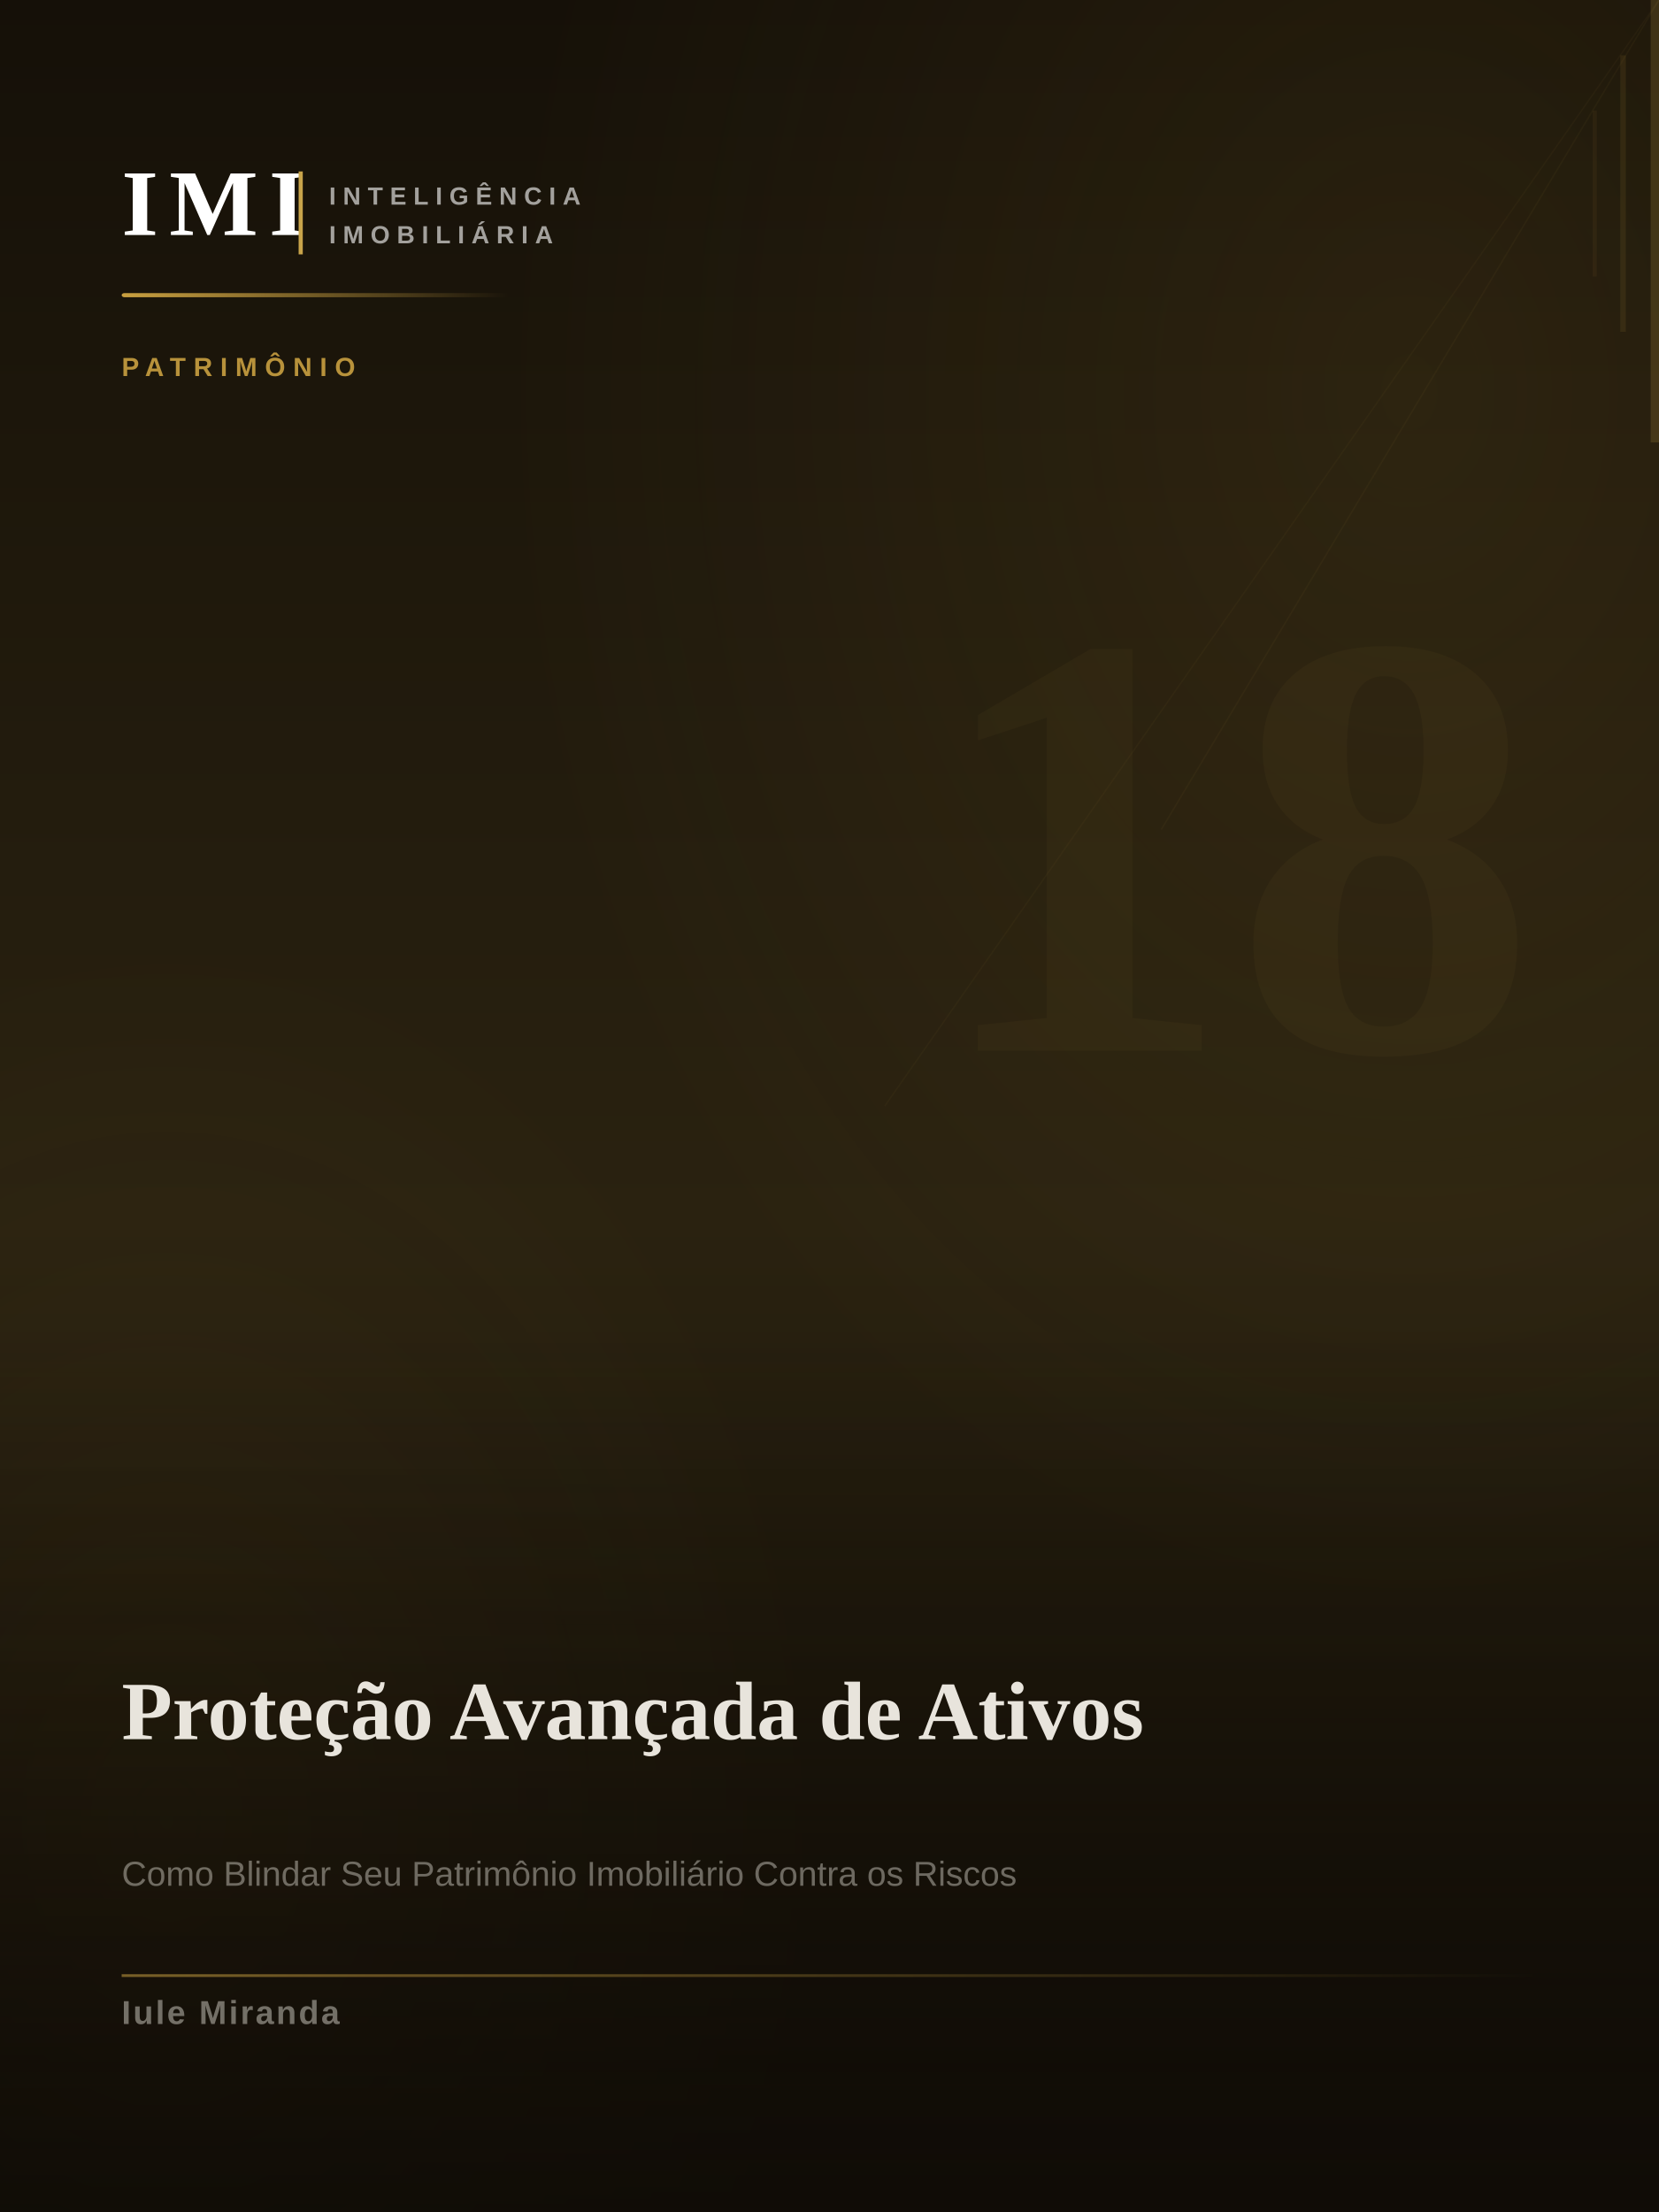
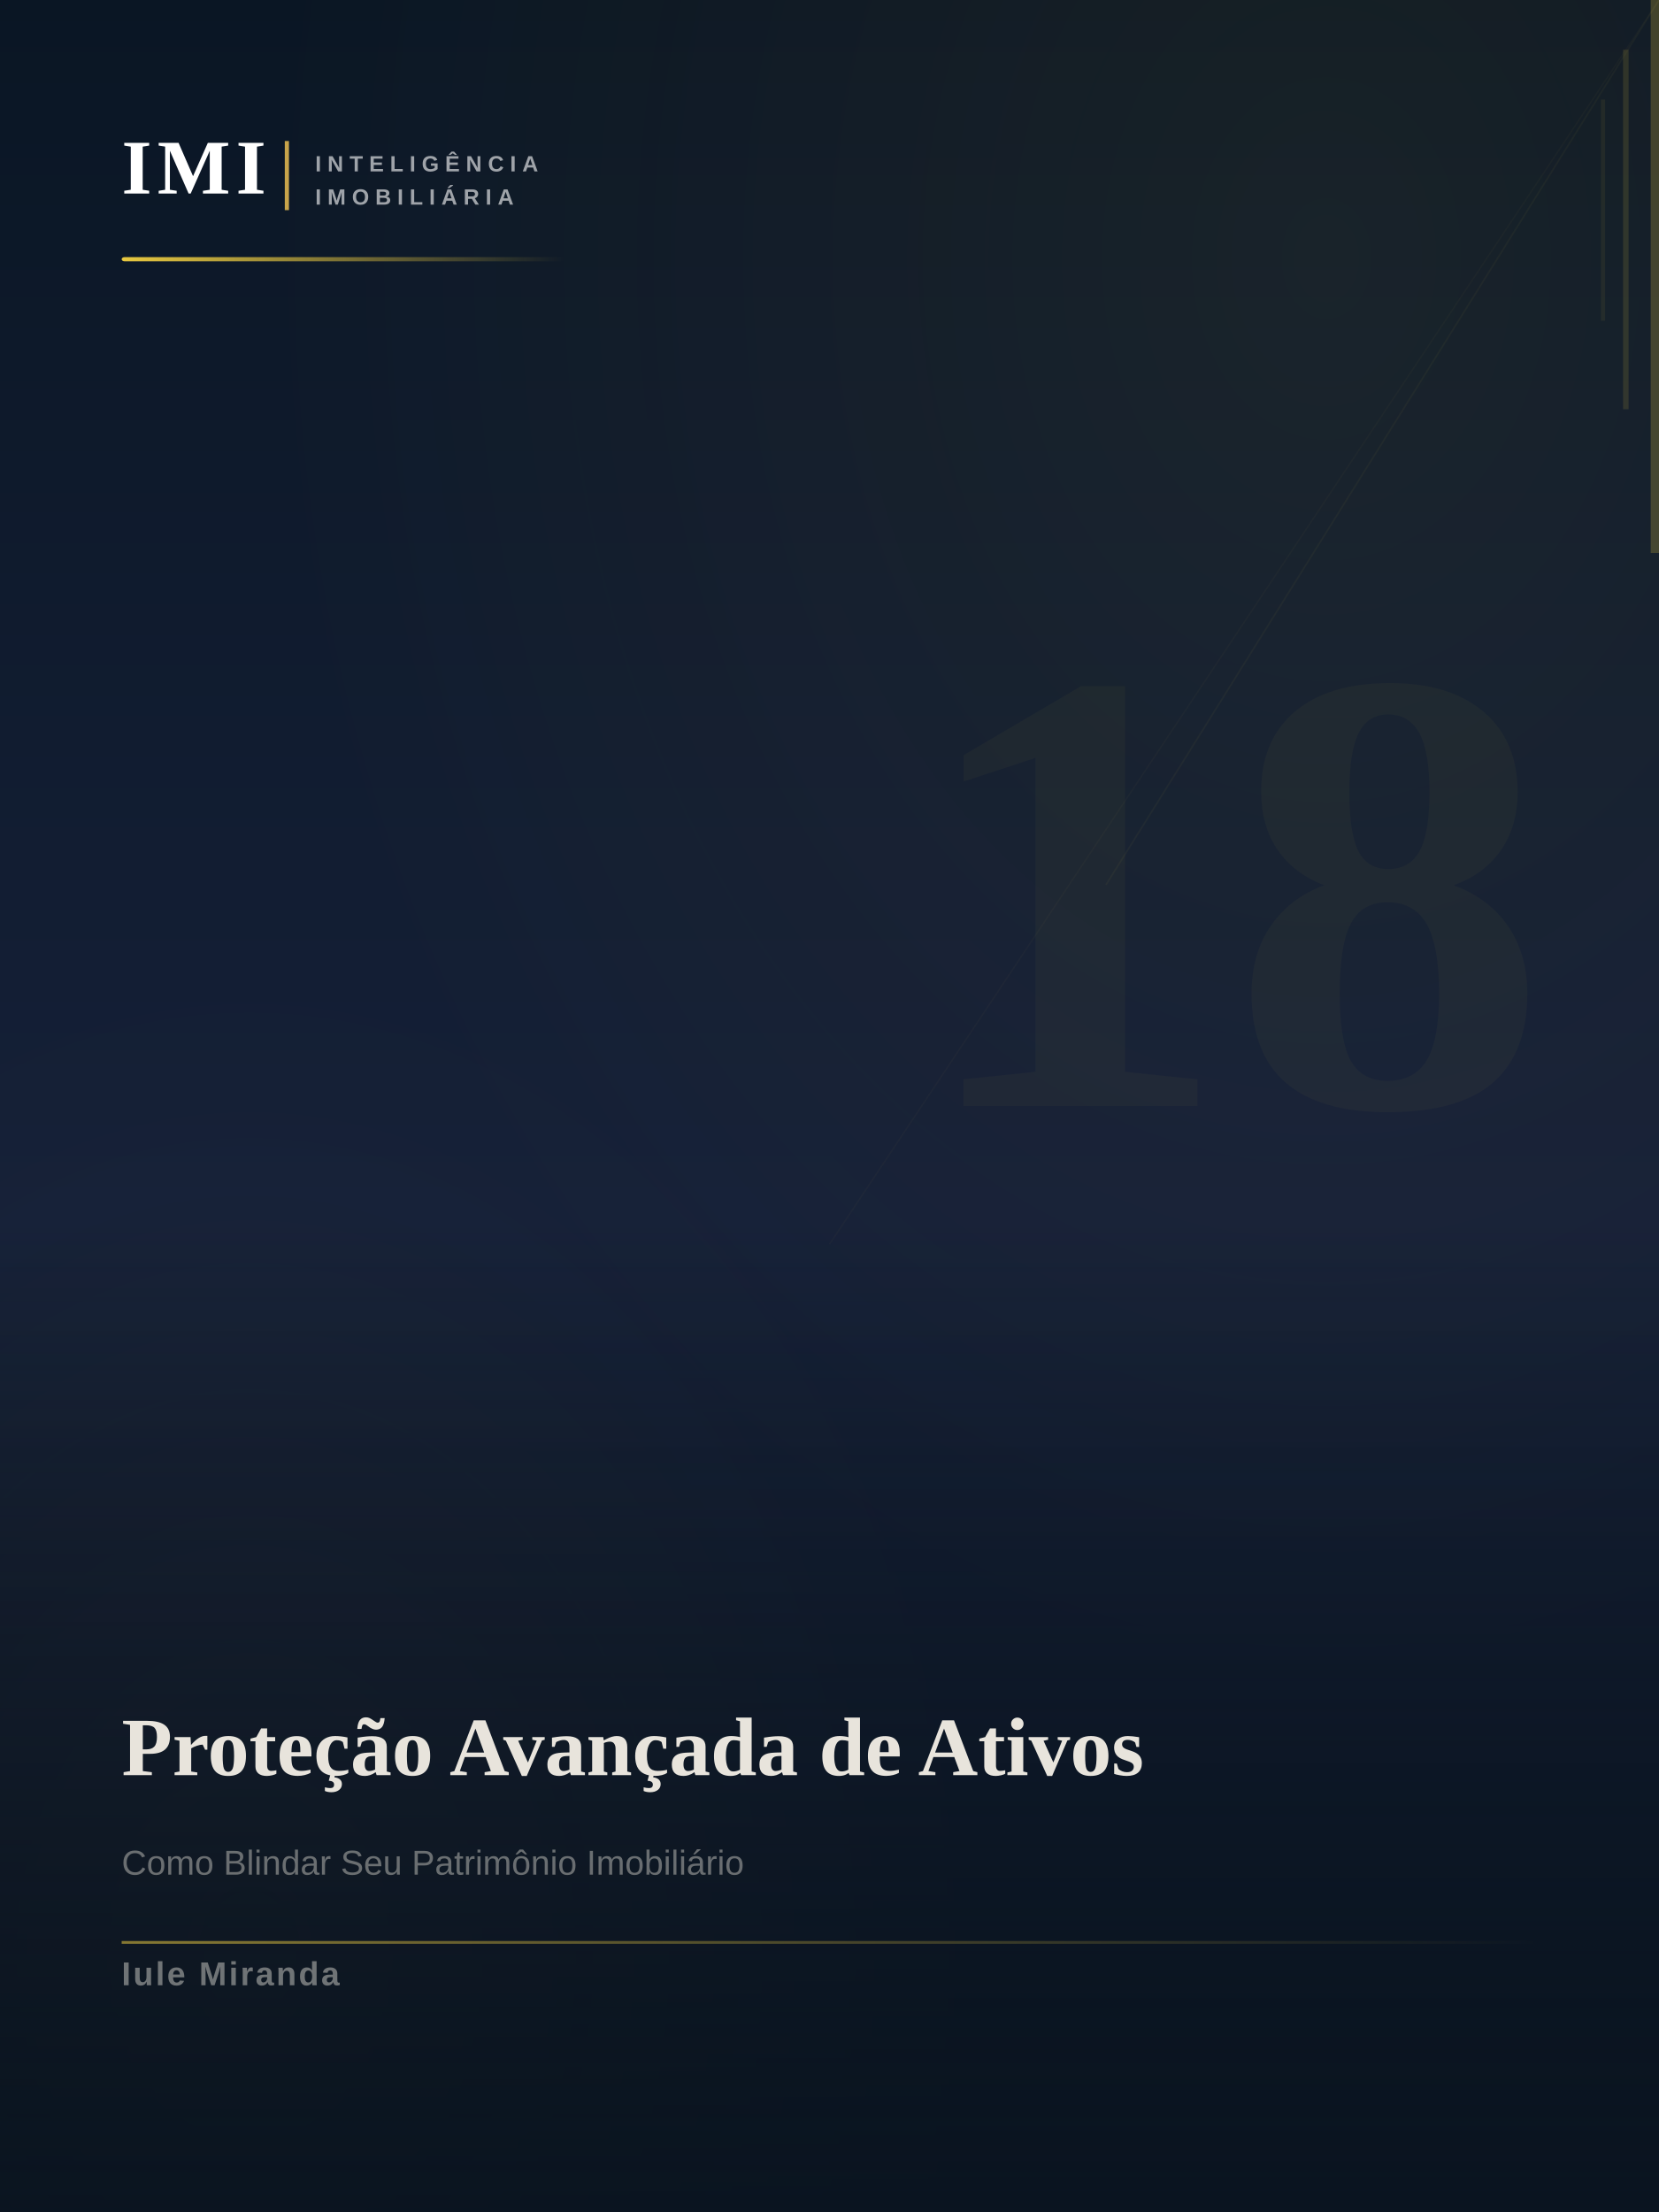
<svg xmlns="http://www.w3.org/2000/svg" width="600" height="800" viewBox="0 0 600 800">
  <defs>
    <linearGradient id="bg_livro_18_protecao_avancada_de_ativos" x1="0" y1="0" x2="0" y2="1">
-       <stop offset="0%" stop-color="#151008" />
-       <stop offset="55%" stop-color="#2A2210" />
-       <stop offset="100%" stop-color="#100C06" />
+       <stop offset="0%" stop-color="#0A1624" />
+       <stop offset="55%" stop-color="#152038" />
+       <stop offset="100%" stop-color="#0A1420" />
    </linearGradient>
    <linearGradient id="acc_livro_18_protecao_avancada_de_ativos" x1="0" y1="0" x2="1" y2="0">
-       <stop offset="0%" stop-color="#c9a040" />
-       <stop offset="100%" stop-color="#c9a040" stop-opacity="0" />
+       <stop offset="0%" stop-color="#E8C840" />
+       <stop offset="100%" stop-color="#E8C840" stop-opacity="0" />
    </linearGradient>
-     <linearGradient id="fade_livro_18_protecao_avancada_de_ativos" x1="0" y1="0.6" x2="0" y2="1">
-       <stop offset="0%" stop-color="#100C06" stop-opacity="0" />
-       <stop offset="100%" stop-color="#100C06" stop-opacity="0.85" />
+     <linearGradient id="fade_livro_18_protecao_avancada_de_ativos" x1="0" y1="0.55" x2="0" y2="1">
+       <stop offset="0%" stop-color="#0A1420" stop-opacity="0" />
+       <stop offset="100%" stop-color="#0A1420" stop-opacity="0.92" />
    </linearGradient>
-     <radialGradient id="glow_livro_18_protecao_avancada_de_ativos" cx="85%" cy="18%" r="55%">
-       <stop offset="0%" stop-color="#c9a040" stop-opacity="0.10" />
-       <stop offset="100%" stop-color="#c9a040" stop-opacity="0" />
+     <radialGradient id="glow_livro_18_protecao_avancada_de_ativos" cx="80%" cy="12%" r="65%">
+       <stop offset="0%" stop-color="#E8C840" stop-opacity="0.06" />
+       <stop offset="100%" stop-color="#E8C840" stop-opacity="0" />
    </radialGradient>
-     <radialGradient id="glow2_livro_18_protecao_avancada_de_ativos" cx="10%" cy="82%" r="40%">
-       <stop offset="0%" stop-color="#c9a040" stop-opacity="0.06" />
-       <stop offset="100%" stop-color="#c9a040" stop-opacity="0" />
+     <radialGradient id="glow2_livro_18_protecao_avancada_de_ativos" cx="15%" cy="88%" r="45%">
+       <stop offset="0%" stop-color="#E8C840" stop-opacity="0.04" />
+       <stop offset="100%" stop-color="#E8C840" stop-opacity="0" />
    </radialGradient>
  </defs>
  <rect width="600" height="800" fill="url(#bg_livro_18_protecao_avancada_de_ativos)" />
  <rect width="600" height="800" fill="url(#glow_livro_18_protecao_avancada_de_ativos)" />
  <rect width="600" height="800" fill="url(#glow2_livro_18_protecao_avancada_de_ativos)" />
-   <rect x="597" y="0" width="3" height="160" fill="#c9a040" opacity="0.18" />
-   <rect x="586" y="20" width="2" height="100" fill="#c9a040" opacity="0.10" />
-   <rect x="576" y="40" width="1.5" height="60" fill="#c9a040" opacity="0.06" />
-   <line x1="600" y1="0" x2="420" y2="300" stroke="#c9a040" stroke-width="0.5" opacity="0.05" />
-   <line x1="600" y1="0" x2="320" y2="400" stroke="#c9a040" stroke-width="0.5" opacity="0.04" />
-   <text x="556" y="380" font-family="Georgia, 'Times New Roman', serif" font-size="220" font-weight="700" fill="#c9a040" opacity="0.04" text-anchor="end" dominant-baseline="auto">18</text>
-   <text x="44" y="85" font-family="Georgia, 'Times New Roman', serif" font-size="34" font-weight="700" fill="#FFFFFF" letter-spacing="4" xml:space="preserve">IMI</text>
-   <rect x="108" y="62" width="1.5" height="30" fill="#C8A44A" />
-   <text x="119" y="74" font-family="Arial, Helvetica, sans-serif" font-size="9" font-weight="600" fill="#FFFFFF" fill-opacity="0.60" letter-spacing="2.5" xml:space="preserve">INTELIGÊNCIA</text>
-   <text x="119" y="88" font-family="Arial, Helvetica, sans-serif" font-size="9" font-weight="600" fill="#FFFFFF" fill-opacity="0.60" letter-spacing="2.5" xml:space="preserve">IMOBILIÁRIA</text>
-   <rect x="44" y="106" width="140" height="1.5" fill="url(#acc_livro_18_protecao_avancada_de_ativos)" rx="1" />
-   <text x="44" y="136" font-family="Arial, Helvetica, sans-serif" font-size="9.5" font-weight="700" fill="#c9a040" letter-spacing="2.8" opacity="0.90" xml:space="preserve">PATRIMÔNIO</text>
+   <rect x="597" y="0" width="3" height="200" fill="#E8C840" opacity="0.22" />
+   <rect x="587" y="18" width="2" height="130" fill="#E8C840" opacity="0.13" />
+   <rect x="579" y="36" width="1.5" height="80" fill="#E8C840" opacity="0.07" />
+   <line x1="600" y1="0" x2="400" y2="320" stroke="#E8C840" stroke-width="0.6" opacity="0.04" />
+   <line x1="600" y1="0" x2="300" y2="450" stroke="#E8C840" stroke-width="0.5" opacity="0.03" />
+   <text x="560" y="400" font-family="Georgia, 'Times New Roman', serif" font-size="230" font-weight="700" fill="#E8C840" opacity="0.038" text-anchor="end" dominant-baseline="auto">18</text>
+   <text x="44" y="70" font-family="Georgia, 'Times New Roman', serif" font-size="28" font-weight="700" fill="#FFFFFF" letter-spacing="2" xml:space="preserve">IMI</text>
+   <rect x="103" y="51" width="1.5" height="25" fill="#C8A44A" />
+   <text x="114" y="62" font-family="Arial, Helvetica, sans-serif" font-size="8" font-weight="600" fill="#FFFFFF" fill-opacity="0.60" letter-spacing="2.2" xml:space="preserve">INTELIGÊNCIA</text>
+   <text x="114" y="74" font-family="Arial, Helvetica, sans-serif" font-size="8" font-weight="600" fill="#FFFFFF" fill-opacity="0.60" letter-spacing="2.2" xml:space="preserve">IMOBILIÁRIA</text>
+   <rect x="44" y="93" width="160" height="1.5" fill="url(#acc_livro_18_protecao_avancada_de_ativos)" rx="1" />
  <rect width="600" height="800" fill="url(#fade_livro_18_protecao_avancada_de_ativos)" />
-   <text x="44" y="629" font-family="Georgia, 'Times New Roman', serif" font-size="30" font-weight="700" fill="#E8E4DC" xml:space="preserve">Proteção Avançada de Ativos</text>
-   <text x="44" y="682" font-family="Arial, Helvetica, sans-serif" font-size="12.5" fill="#E8E4DC" fill-opacity="0.42" xml:space="preserve">Como Blindar Seu Patrimônio Imobiliário Contra os Riscos</text>
-   <rect x="44" y="714" width="512" height="1" fill="url(#acc_livro_18_protecao_avancada_de_ativos)" opacity="0.55" />
-   <text x="44" y="732" font-family="Arial, Helvetica, sans-serif" font-size="12" font-weight="600" fill="#E8E4DC" fill-opacity="0.45" letter-spacing="0.8" xml:space="preserve">Iule Miranda</text>
+   <text x="44" y="642" font-family="Georgia, 'Times New Roman', serif" font-size="30" font-weight="700" fill="#E8E4DC" xml:space="preserve">Proteção Avançada de Ativos</text>
+   <text x="44" y="678" font-family="Arial, Helvetica, sans-serif" font-size="12.5" fill="#E8E4DC" fill-opacity="0.42" xml:space="preserve">Como Blindar Seu Patrimônio Imobiliário</text>
+   <rect x="44" y="702" width="512" height="1" fill="url(#acc_livro_18_protecao_avancada_de_ativos)" opacity="0.55" />
+   <text x="44" y="718" font-family="Arial, Helvetica, sans-serif" font-size="12" font-weight="600" fill="#E8E4DC" fill-opacity="0.45" letter-spacing="0.8" xml:space="preserve">Iule Miranda</text>
</svg>
